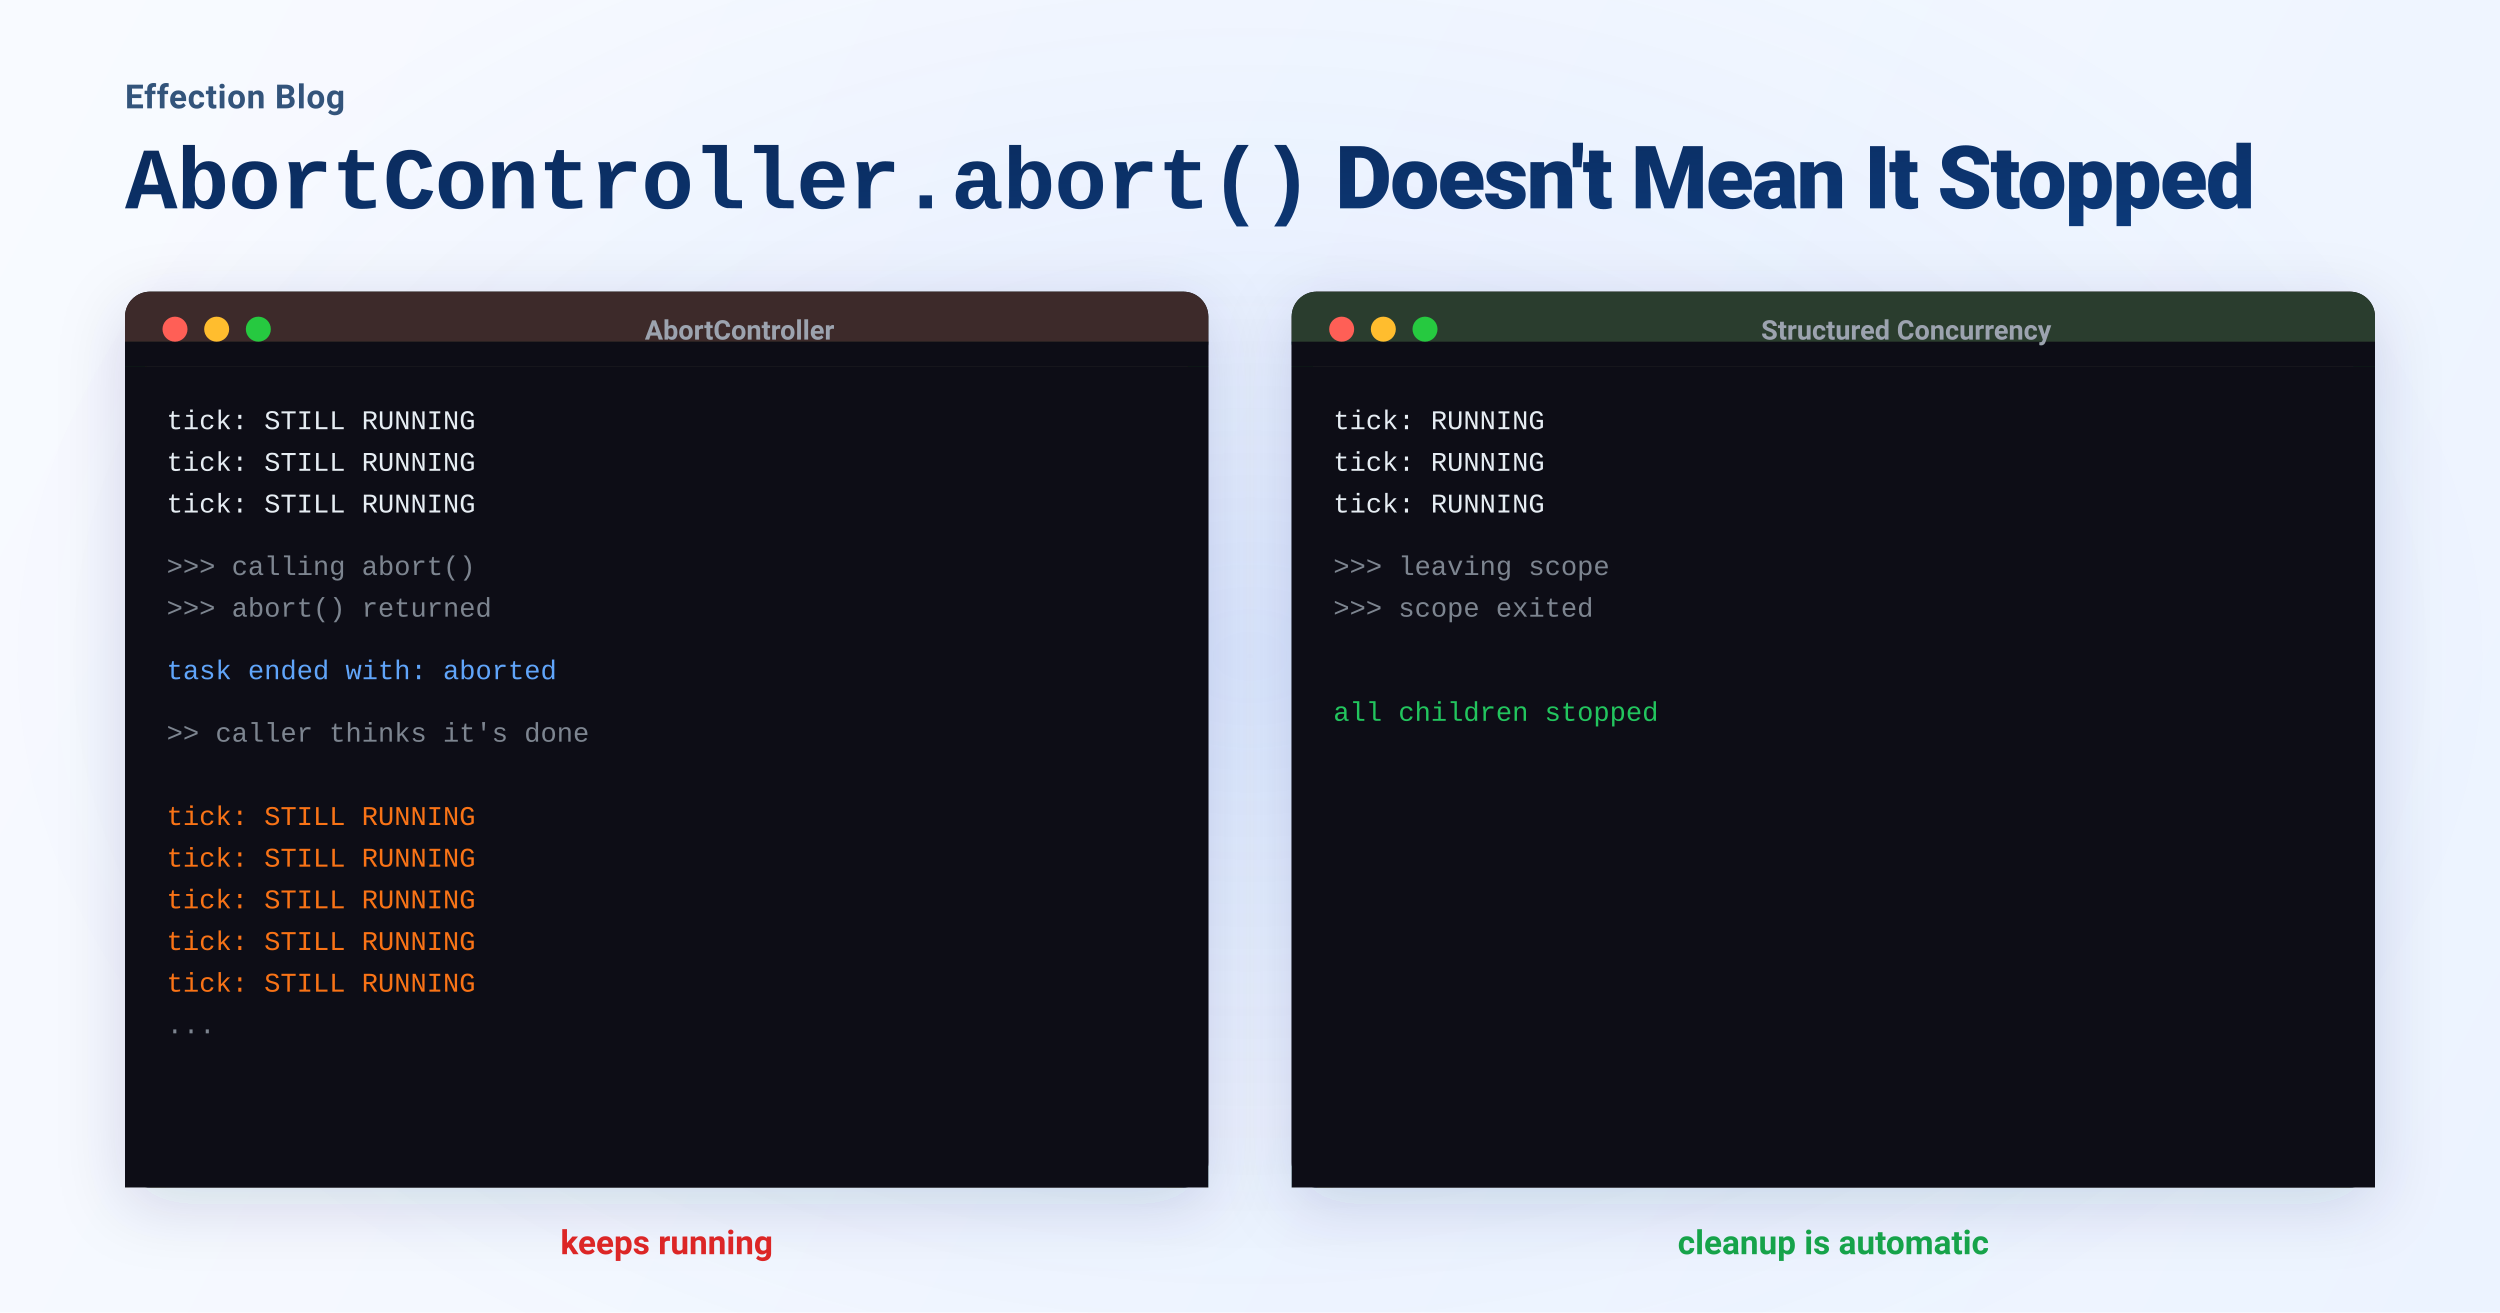
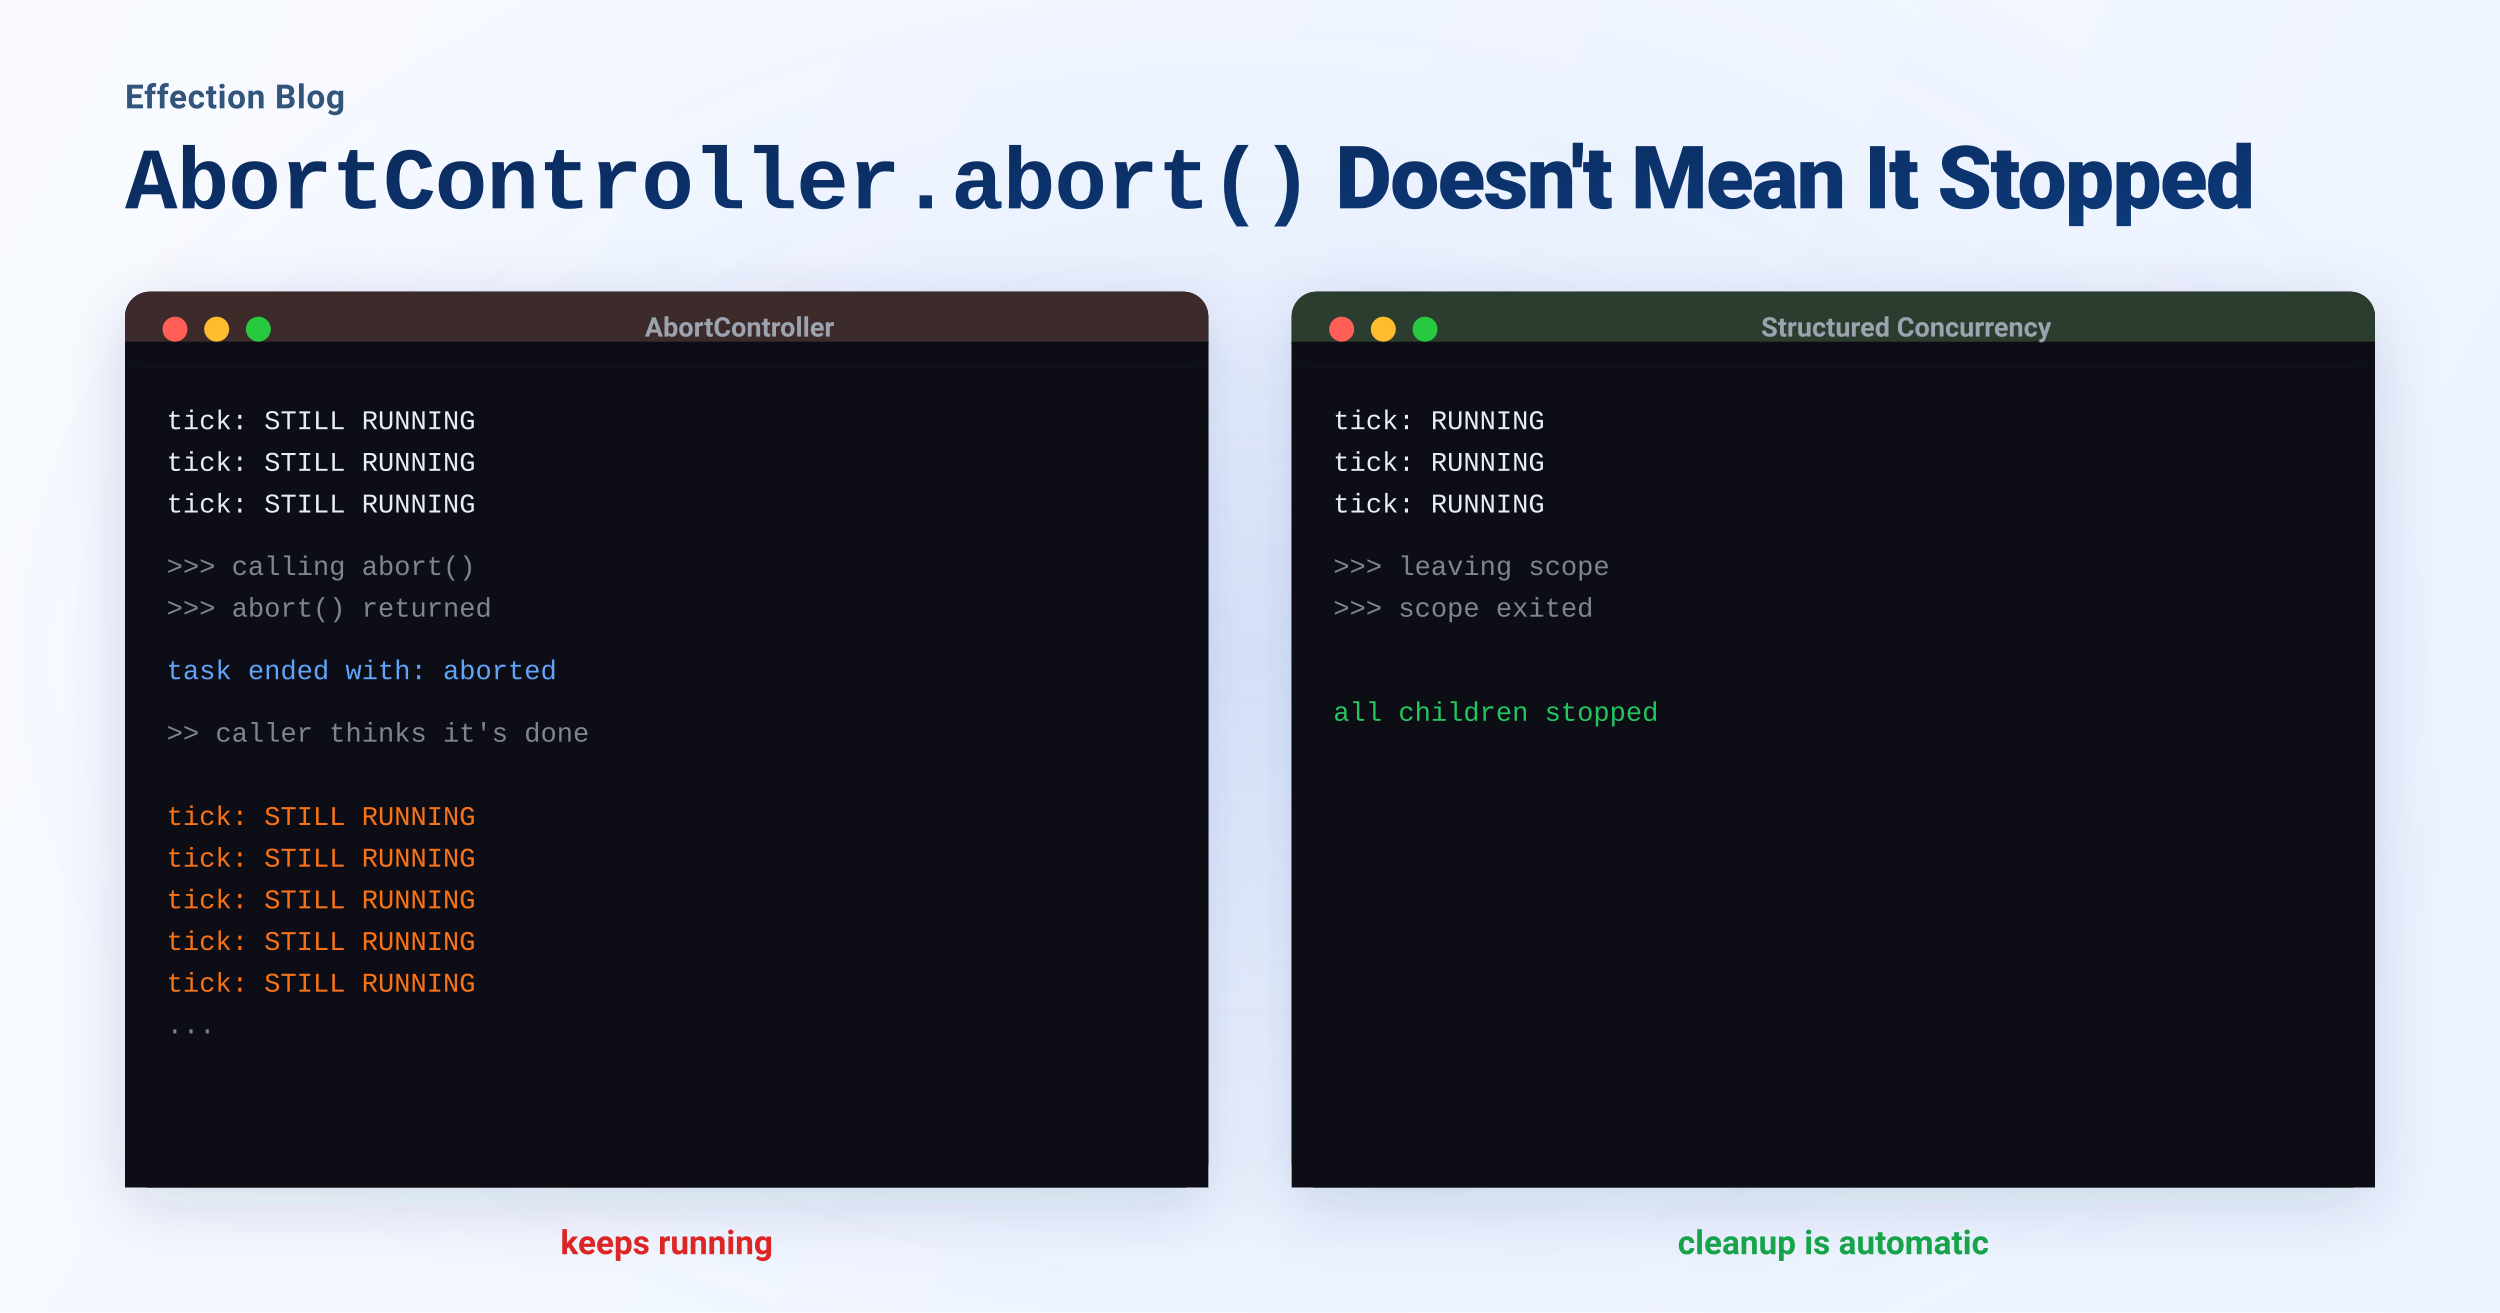
<svg xmlns="http://www.w3.org/2000/svg" width="1200" height="630" viewBox="0 0 1200 630" fill="none" role="img" aria-label="AbortController.abort() Doesn't Mean It Stopped — Two terminal windows comparing AbortController (continues running after abort) vs Effection (cleanup is automatic when scope exits).">
  <defs>
    <linearGradient id="bg-light-grad" x1="0" y1="0" x2="1200" y2="630" gradientUnits="userSpaceOnUse">
      <stop offset="0" stop-color="#F8FAFF" />
      <stop offset="0.55" stop-color="#F2F7FF" />
      <stop offset="1" stop-color="#ECF3FF" />
    </linearGradient>
    <radialGradient id="glow-light-grad" cx="0" cy="0" r="1" gradientUnits="userSpaceOnUse" gradientTransform="translate(600 315) rotate(90) scale(400 600)">
      <stop offset="0" stop-color="#2B6FF7" stop-opacity="0.12" />
      <stop offset="0.55" stop-color="#2B6FF7" stop-opacity="0.04" />
      <stop offset="1" stop-color="#2B6FF7" stop-opacity="0" />
    </radialGradient>
    <radialGradient id="glow-dark-grad" cx="0" cy="0" r="1" gradientUnits="userSpaceOnUse" gradientTransform="translate(600 315) rotate(90) scale(400 600)">
      <stop offset="0" stop-color="#60A5FA" stop-opacity="0.08" />
      <stop offset="0.55" stop-color="#60A5FA" stop-opacity="0.02" />
      <stop offset="1" stop-color="#60A5FA" stop-opacity="0" />
    </radialGradient>
    <linearGradient id="ink" x1="0" y1="0" x2="1" y2="1">
      <stop offset="0" stop-color="#0B2A5B" />
      <stop offset="1" stop-color="#0C3A7A" />
    </linearGradient>
    <filter id="terminalShadow-light" x="-40" y="-40" width="1280" height="710" filterUnits="userSpaceOnUse" color-interpolation-filters="sRGB">
      <feDropShadow dx="0" dy="8" stdDeviation="16" flood-color="#0B2A5B" flood-opacity="0.15" />
    </filter>
    <filter id="terminalShadow-dark" x="-40" y="-40" width="1280" height="710" filterUnits="userSpaceOnUse" color-interpolation-filters="sRGB">
      <feDropShadow dx="0" dy="8" stdDeviation="16" flood-color="#000000" flood-opacity="0.4" />
    </filter>
    <style>
    /* ---- Font stacks ---- */
    .svg-title {
      font-family:
        ui-sans-serif, system-ui, -apple-system, Segoe UI, Roboto, Helvetica,
        Arial, "Apple Color Emoji", "Segoe UI Emoji";
      font-size: 42px;
      font-weight: 800;
      letter-spacing: -0.02em;
    }
    .svg-title-mono {
      font-family:
        ui-monospace, SFMono-Regular, Menlo, Monaco, Consolas,
        "Liberation Mono", "Courier New", monospace;
      font-size: 42px;
      font-weight: 700;
      letter-spacing: -0.01em;
    }
    .svg-subtitle {
      font-family:
        ui-sans-serif, system-ui, -apple-system, Segoe UI, Roboto, Helvetica,
        Arial, "Apple Color Emoji", "Segoe UI Emoji";
      font-size: 16px;
      font-weight: 600;
      letter-spacing: 0.02em;
      text-transform: uppercase;
    }
    .svg-caption {
      font-family:
        ui-sans-serif, system-ui, -apple-system, Segoe UI, Roboto, Helvetica,
        Arial, "Apple Color Emoji", "Segoe UI Emoji";
      font-size: 16px;
      font-weight: 700;
    }
    .svg-terminal-title {
      font-family:
        ui-sans-serif, system-ui, -apple-system, Segoe UI, Roboto, Helvetica,
        Arial, "Apple Color Emoji", "Segoe UI Emoji";
      font-size: 13px;
      font-weight: 600;
    }
    .svg-mono {
      font-family:
        ui-monospace, SFMono-Regular, Menlo, Monaco, Consolas,
        "Liberation Mono", "Courier New", monospace;
      font-size: 13px;
      line-height: 1.4;
    }
    .svg-mono-sm {
      font-family:
        ui-monospace, SFMono-Regular, Menlo, Monaco, Consolas,
        "Liberation Mono", "Courier New", monospace;
      font-size: 11px;
    }

    /* ---- Light mode (default) ---- */
    .svg-bg-light {
      display: block;
    }
    .svg-bg-dark {
      display: none;
    }
    .svg-glow-light {
      display: block;
    }
    .svg-glow-dark {
      display: none;
    }
    .svg-shadow-light {
      display: block;
    }
    .svg-shadow-dark {
      display: none;
    }

    /* Terminal chrome */
    .svg-terminal-frame {
      fill: #1e1e1e;
    }
    .svg-terminal-header-left {
      fill: #3c2a2a;
    }
    .svg-terminal-header-right {
      fill: #2a3c2e;
    }
    .svg-terminal-body {
      fill: #0d1117;
    }
    .svg-terminal-title {
      fill: #9ca3af;
    }
    .svg-terminal-dot-red {
      fill: #ff5f56;
    }
    .svg-terminal-dot-yellow {
      fill: #ffbd2e;
    }
    .svg-terminal-dot-green {
      fill: #27c93f;
    }

    /* Terminal text */
    .svg-terminal-text {
      fill: #e6edf3;
    }
    .svg-terminal-dim {
      fill: #7d8590;
    }
    .svg-terminal-warn {
      fill: #f97316;
    }
    .svg-terminal-success {
      fill: #22c55e;
    }
    .svg-terminal-info {
      fill: #60a5fa;
    }

    /* Title and captions */
    .svg-title {
      fill: url(#ink);
    }
    .svg-title-mono {
      fill: url(#ink);
    }
    .svg-subtitle {
      fill: #33547b;
    }
    .svg-caption-fail {
      fill: #dc2626;
    }
    .svg-caption-success {
      fill: #16a34a;
    }

    /* ---- Dark mode ---- */
    @media (prefers-color-scheme: dark) {
      .svg-bg-light {
        display: none;
      }
      .svg-bg-dark {
        display: block;
      }
      .svg-glow-light {
        display: none;
      }
      .svg-glow-dark {
        display: block;
      }
      .svg-shadow-light {
        display: none;
      }
      .svg-shadow-dark {
        display: block;
      }

      .svg-terminal-frame {
        fill: #161b22;
      }
      .svg-terminal-header-left {
        fill: #2d2226;
      }
      .svg-terminal-header-right {
        fill: #1e2d24;
      }
      .svg-terminal-body {
        fill: #0d1117;
      }

      .svg-title {
        fill: #f3f4f6;
      }
      .svg-title-mono {
        fill: #f3f4f6;
      }
      .svg-subtitle {
        fill: #9ca3af;
      }
      .svg-caption-fail {
        fill: #f87171;
      }
      .svg-caption-success {
        fill: #4ade80;
      }
    }
    </style>
  </defs>
  <rect class="svg-bg-light" x="0" y="0" width="1200" height="630" fill="url(#bg-light-grad)" />
  <rect class="svg-bg-dark" x="0" y="0" width="1200" height="630" fill="#111827" />
  <rect class="svg-glow-light" x="0" y="0" width="1200" height="630" fill="url(#glow-light-grad)" />
  <rect class="svg-glow-dark" x="0" y="0" width="1200" height="630" fill="url(#glow-dark-grad)" />
  <text x="60" y="52" class="svg-subtitle">Effection Blog</text>
  <text y="100" class="svg-title">
    <tspan x="60" class="svg-title-mono">AbortController.abort()</tspan>
    <tspan class="svg-title"> Doesn't Mean It Stopped</tspan>
  </text>
  <g class="svg-shadow-light" filter="url(#terminalShadow-light)">
    <g>
      <rect class="svg-terminal-frame" x="60" y="140" width="520" height="430" rx="12" />
      <rect class="svg-terminal-header-left" x="60" y="140" width="520" height="36" rx="12" />
      <rect class="svg-terminal-body" x="60" y="164" width="520" height="12" />
      <circle class="svg-terminal-dot-red" cx="84" cy="158" r="6" />
      <circle class="svg-terminal-dot-yellow" cx="104" cy="158" r="6" />
      <circle class="svg-terminal-dot-green" cx="124" cy="158" r="6" />
-       <text x="355" y="163" class="svg-terminal-title" text-anchor="middle">AbortController</text>
+       <text x="355" y="158" class="svg-terminal-title" text-anchor="middle" dominant-baseline="middle">AbortController</text>
      <rect class="svg-terminal-body" x="60" y="176" width="520" height="394" />
    </g>
  </g>
  <g class="svg-shadow-dark" filter="url(#terminalShadow-dark)">
    <g>
      <rect class="svg-terminal-frame" x="60" y="140" width="520" height="430" rx="12" />
      <rect class="svg-terminal-header-left" x="60" y="140" width="520" height="36" rx="12" />
      <rect class="svg-terminal-body" x="60" y="164" width="520" height="12" />
      <circle class="svg-terminal-dot-red" cx="84" cy="158" r="6" />
      <circle class="svg-terminal-dot-yellow" cx="104" cy="158" r="6" />
      <circle class="svg-terminal-dot-green" cx="124" cy="158" r="6" />
      <text x="320" y="163" class="svg-terminal-title" text-anchor="middle">AbortController</text>
      <rect class="svg-terminal-body" x="60" y="176" width="520" height="394" />
    </g>
  </g>
  <g class="svg-mono">
    <text x="80" y="206" class="svg-terminal-text">tick: STILL RUNNING</text>
    <text x="80" y="226" class="svg-terminal-text">tick: STILL RUNNING</text>
    <text x="80" y="246" class="svg-terminal-text">tick: STILL RUNNING</text>
    <text x="80" y="276" class="svg-terminal-dim">&gt;&gt;&gt; calling abort()</text>
    <text x="80" y="296" class="svg-terminal-dim">&gt;&gt;&gt; abort() returned</text>
    <text x="80" y="326" class="svg-terminal-info">task ended with: aborted</text>
    <text x="80" y="356" class="svg-terminal-dim">&gt;&gt; caller thinks it's done</text>
    <text x="80" y="396" class="svg-terminal-warn">tick: STILL RUNNING</text>
    <text x="80" y="416" class="svg-terminal-warn">tick: STILL RUNNING</text>
    <text x="80" y="436" class="svg-terminal-warn">tick: STILL RUNNING</text>
    <text x="80" y="456" class="svg-terminal-warn">tick: STILL RUNNING</text>
    <text x="80" y="476" class="svg-terminal-warn">tick: STILL RUNNING</text>
    <text x="80" y="496" class="svg-terminal-dim">...</text>
  </g>
  <text x="320" y="602" class="svg-caption svg-caption-fail" text-anchor="middle">keeps running</text>
  <g class="svg-shadow-light" filter="url(#terminalShadow-light)">
    <g>
      <rect class="svg-terminal-frame" x="620" y="140" width="520" height="430" rx="12" />
      <rect class="svg-terminal-header-right" x="620" y="140" width="520" height="36" rx="12" />
      <rect class="svg-terminal-body" x="620" y="164" width="520" height="12" />
      <circle class="svg-terminal-dot-red" cx="644" cy="158" r="6" />
      <circle class="svg-terminal-dot-yellow" cx="664" cy="158" r="6" />
      <circle class="svg-terminal-dot-green" cx="684" cy="158" r="6" />
-       <text x="915" y="163" class="svg-terminal-title" text-anchor="middle">Structured Concurrency</text>
+       <text x="915" y="158" class="svg-terminal-title" text-anchor="middle" dominant-baseline="middle">Structured Concurrency</text>
      <rect class="svg-terminal-body" x="620" y="176" width="520" height="394" />
    </g>
  </g>
  <g class="svg-shadow-dark" filter="url(#terminalShadow-dark)">
    <g>
      <rect class="svg-terminal-frame" x="620" y="140" width="520" height="430" rx="12" />
      <rect class="svg-terminal-header-right" x="620" y="140" width="520" height="36" rx="12" />
      <rect class="svg-terminal-body" x="620" y="164" width="520" height="12" />
      <circle class="svg-terminal-dot-red" cx="644" cy="158" r="6" />
      <circle class="svg-terminal-dot-yellow" cx="664" cy="158" r="6" />
      <circle class="svg-terminal-dot-green" cx="684" cy="158" r="6" />
-       <text x="915" y="163" class="svg-terminal-title" text-anchor="middle">Structured Concurrency</text>
+       <text x="915" y="158" class="svg-terminal-title" text-anchor="middle" dominant-baseline="middle">Structured Concurrency</text>
      <rect class="svg-terminal-body" x="620" y="176" width="520" height="394" />
    </g>
  </g>
  <g class="svg-mono">
    <text x="640" y="206" class="svg-terminal-text">tick: RUNNING</text>
    <text x="640" y="226" class="svg-terminal-text">tick: RUNNING</text>
    <text x="640" y="246" class="svg-terminal-text">tick: RUNNING</text>
    <text x="640" y="276" class="svg-terminal-dim">&gt;&gt;&gt; leaving scope</text>
    <text x="640" y="296" class="svg-terminal-dim">&gt;&gt;&gt; scope exited</text>
    <text x="640" y="346" class="svg-terminal-success">all children stopped</text>
  </g>
  <text x="880" y="602" class="svg-caption svg-caption-success" text-anchor="middle">cleanup is automatic</text>
</svg>
